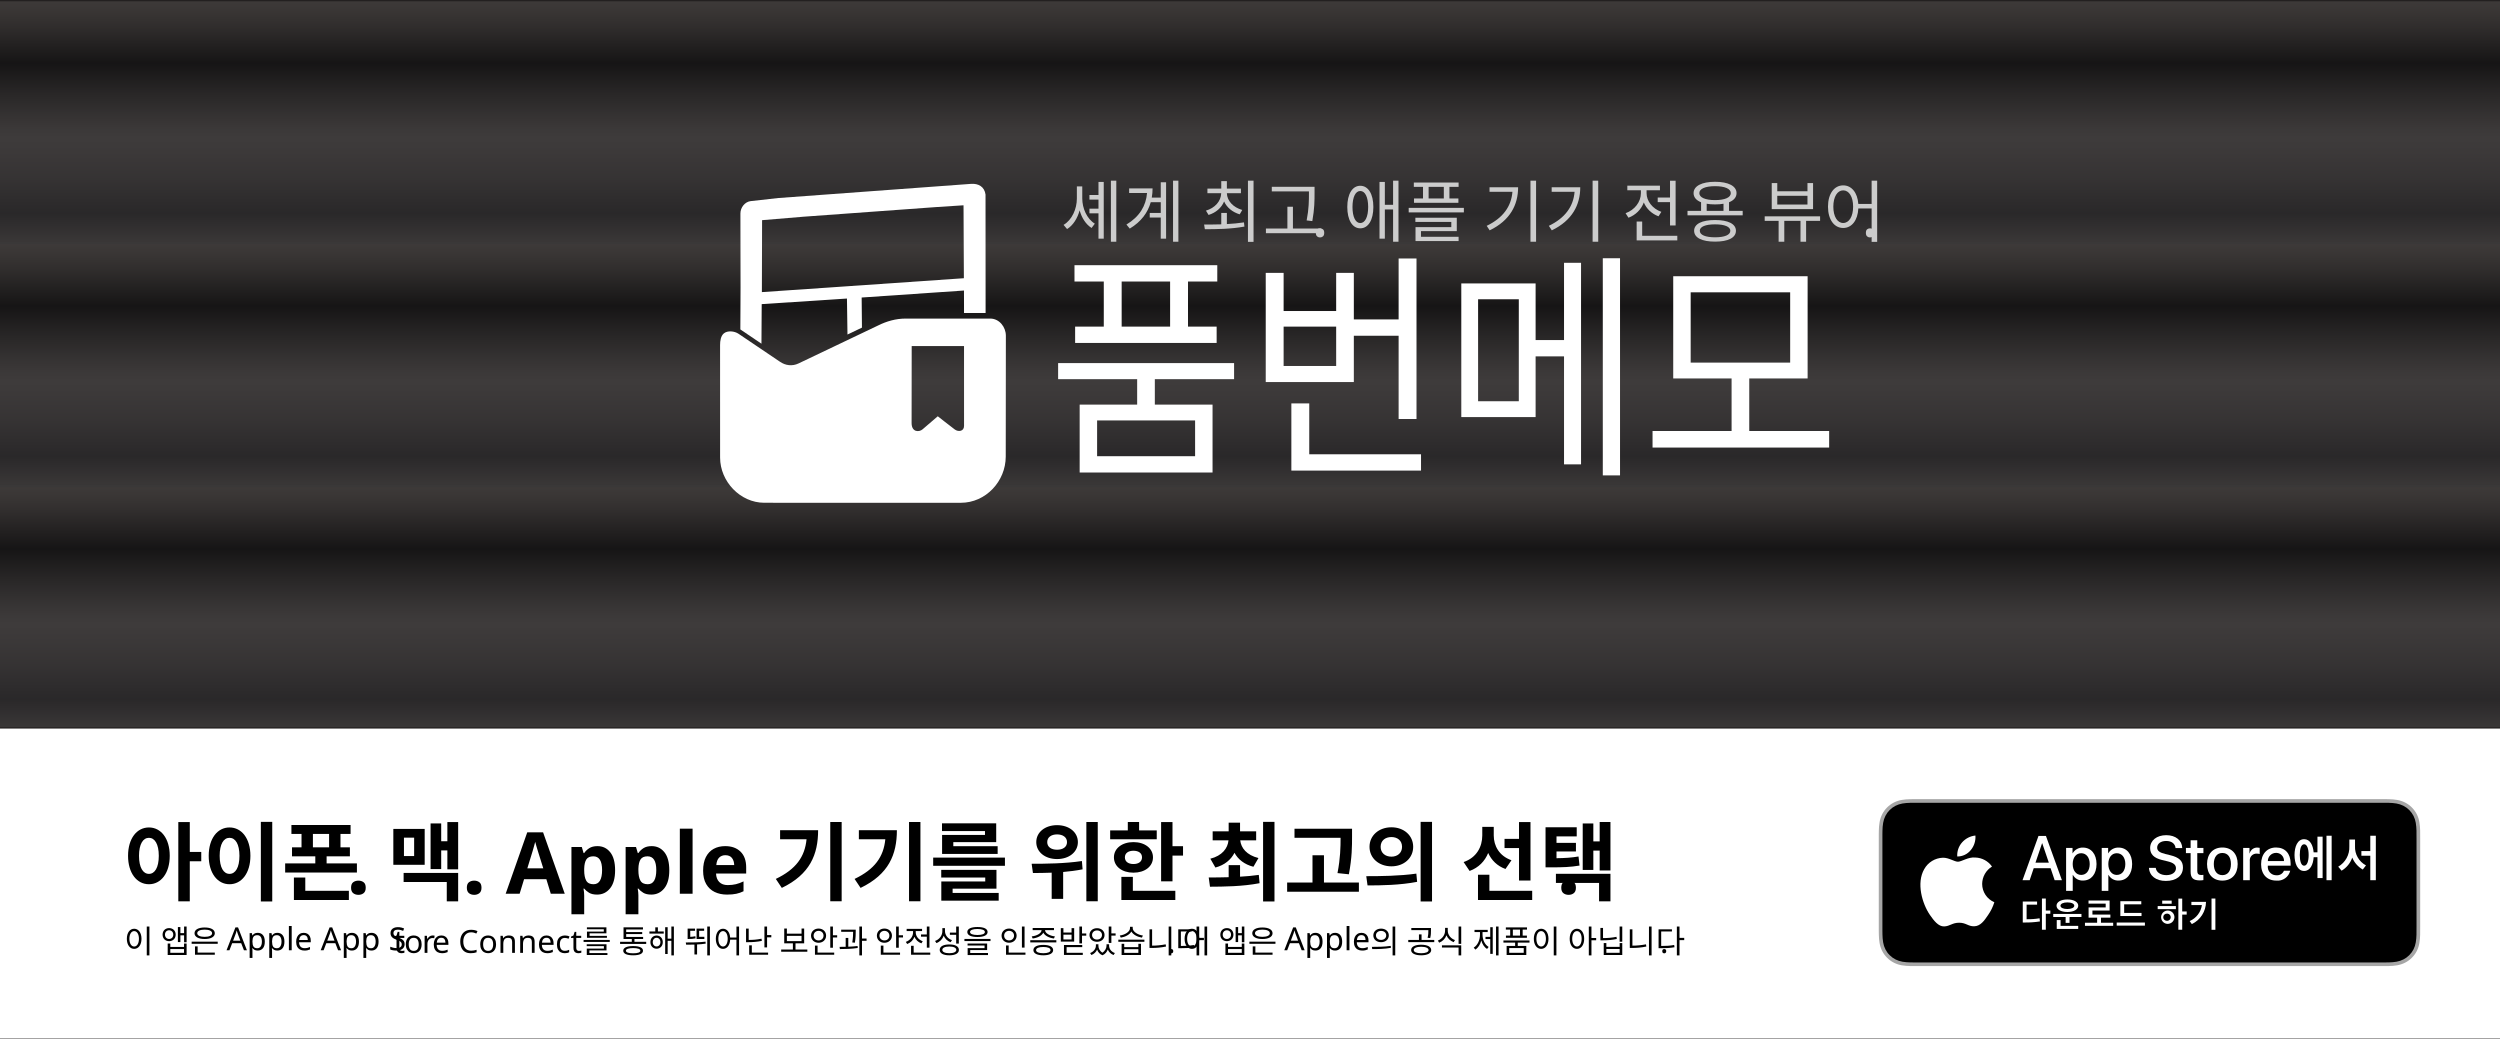
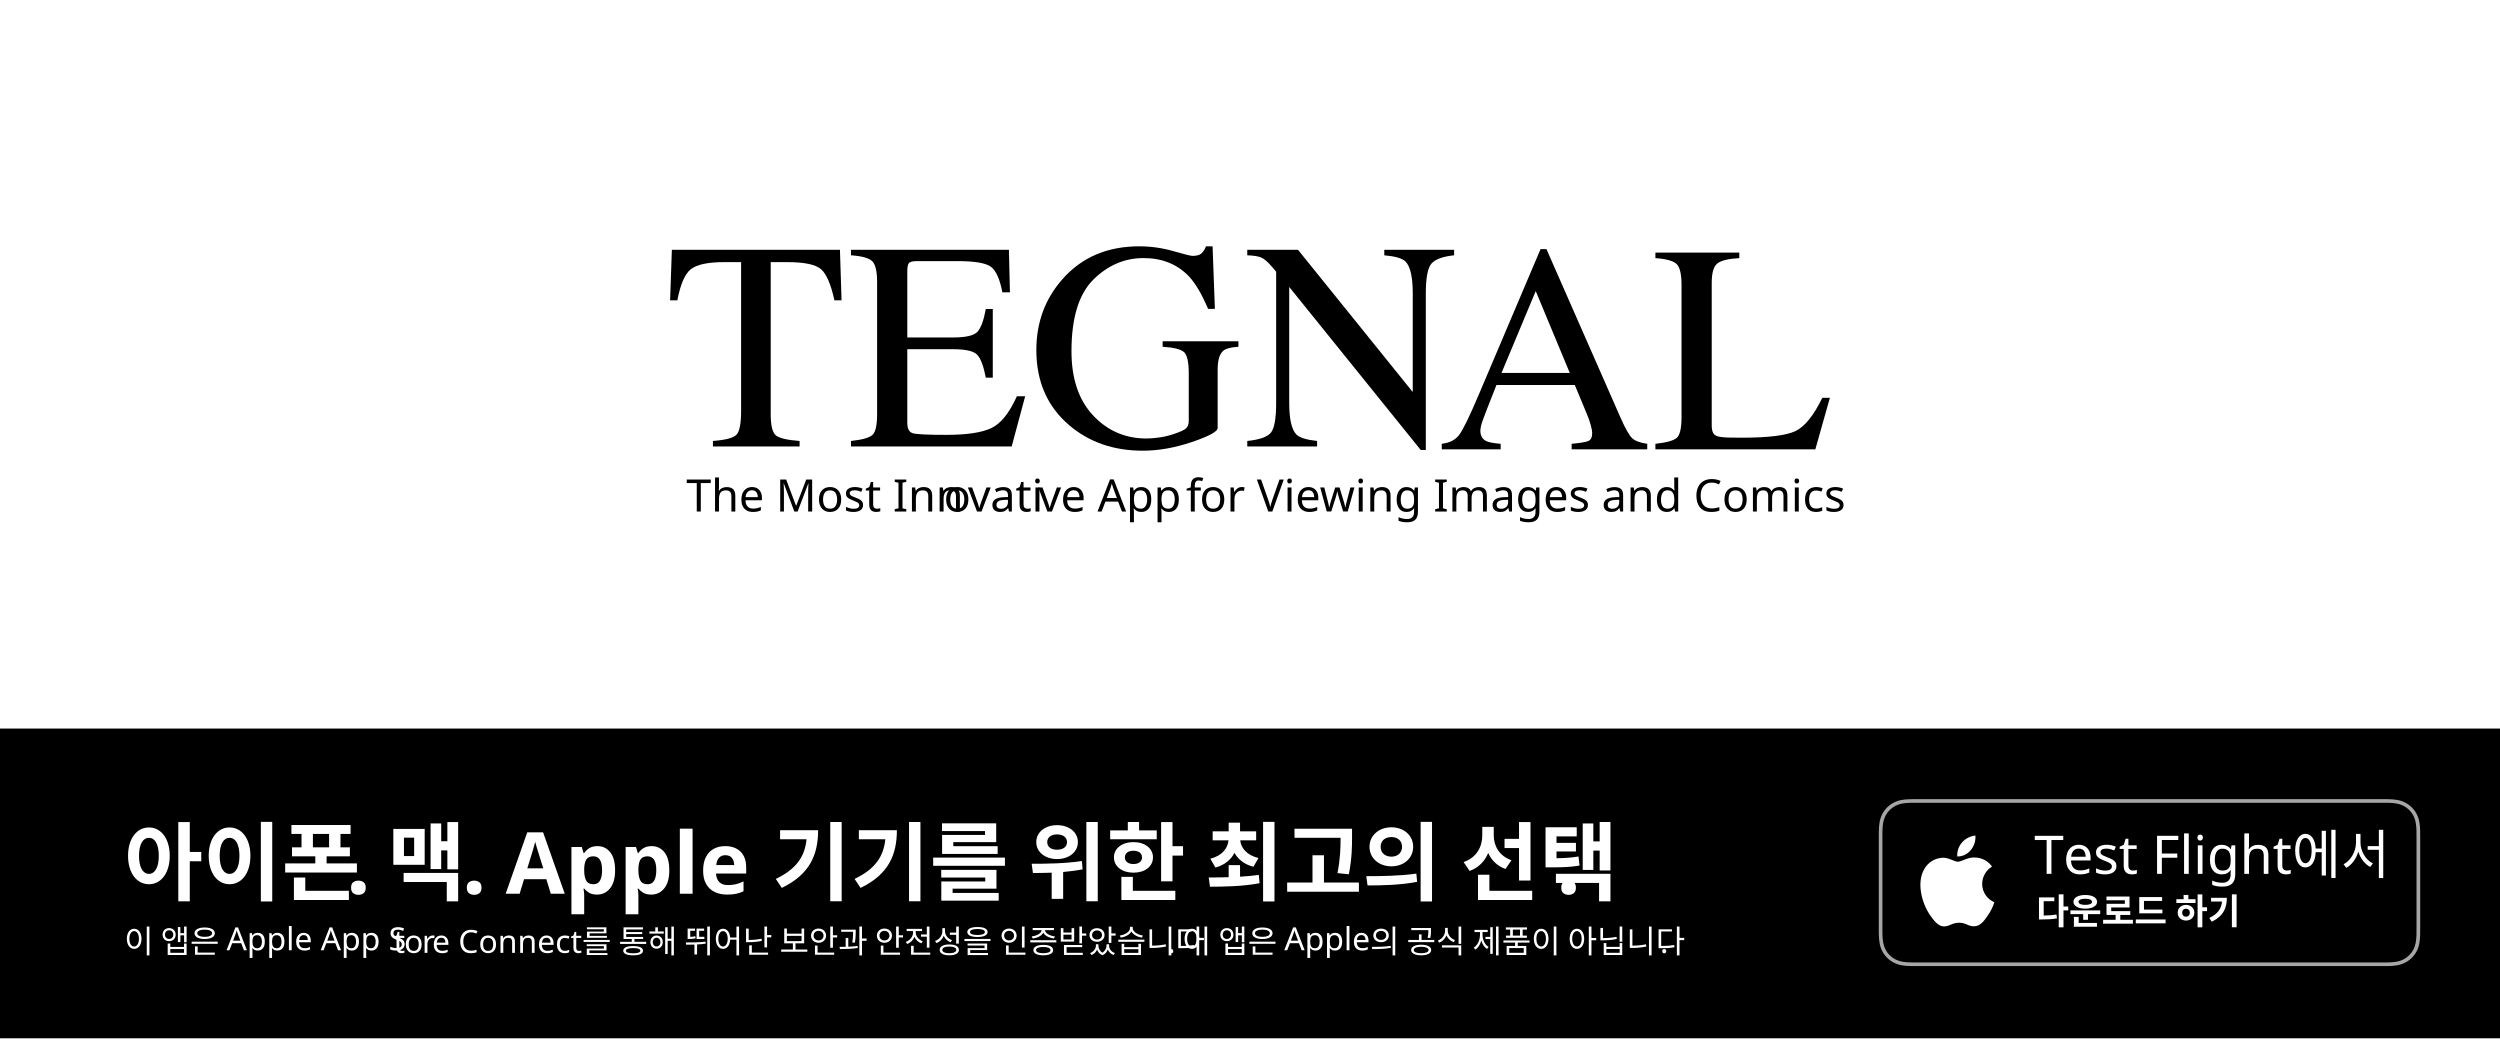
- <svg xmlns="http://www.w3.org/2000/svg" xmlns:xlink="http://www.w3.org/1999/xlink" viewBox="0 0 3050.63 1266.94">
+ <svg xmlns="http://www.w3.org/2000/svg" id="_레이어_1" data-name="레이어 1" viewBox="0 0 3050.63 1266.94">
  <defs>
    <style>
      .cls-1 {
+         font-size: 43.35px;
+       }
+ 
+       .cls-1, .cls-2 {
        font-family: Pretendard-SemiBold-KSCpc-EUC-H, Pretendard;
-         font-size: 104.48px;
        font-weight: 600;
      }

+       .cls-1, .cls-2, .cls-3, .cls-4, .cls-5 {
+         fill: #fff;
+       }
+ 
      .cls-2 {
+         font-size: 104.48px;
+       }
+ 
+       .cls-6 {
+         fill: #a6a6a6;
+       }
+ 
+       .cls-3 {
+         font-family: Pretendard-Medium-KSCpc-EUC-H, Pretendard;
+         font-size: 65px;
+         font-weight: 500;
+       }
+ 
+       .cls-7 {
        letter-spacing: 0em;
      }

-       .cls-3 {
-         fill: url(#_무제_그라디언트_15);
+       .cls-5 {
+         font-family: Pretendard-Light-KSCpc-EUC-H, Pretendard;
+         font-size: 38.93px;
      }

-       .cls-3, .cls-4, .cls-5 {
-         opacity: .25;
-         stroke: gray;
-         stroke-miterlimit: 10;
-         stroke-width: 3.18px;
-       }
- 
-       .cls-6 {
-         font-family: RixCrossRoadR, RixCrossRoad;
-         font-size: 292.79px;
-       }
- 
-       .cls-6, .cls-7 {
-         fill: #fff;
-       }
- 
-       .cls-8 {
-         fill: #040000;
+       .cls-5, .cls-8 {
+         font-weight: 300;
      }

      .cls-9 {
-         font-family: Pretendard-Light-KSCpc-EUC-H, Pretendard;
-         font-size: 38.93px;
-         font-weight: 300;
+         letter-spacing: 0em;
      }

      .cls-10 {
-         fill: #a6a6a6;
+         letter-spacing: -.08em;
      }

      .cls-11 {
-         fill: #ccc;
-         font-family: Pretendard-Medium-KSCpc-EUC-H, Pretendard;
-         font-size: 82.42px;
-         font-weight: 500;
-       }
- 
-       .cls-4 {
-         fill: url(#_무제_그라디언트_15-3);
-       }
- 
-       .cls-5 {
-         fill: url(#_무제_그라디언트_15-2);
+         letter-spacing: -.02em;
      }

      .cls-12 {
-         letter-spacing: 0em;
+         letter-spacing: -.02em;
      }

      .cls-13 {
        letter-spacing: -.02em;
      }

      .cls-14 {
        letter-spacing: -.02em;
      }

      .cls-15 {
        letter-spacing: -.02em;
      }

      .cls-16 {
        letter-spacing: -.02em;
      }

      .cls-17 {
+         letter-spacing: -.02em;
+       }
+ 
+       .cls-18 {
        letter-spacing: 0em;
      }

-       .cls-18 {
-         letter-spacing: -.01em;
+       .cls-19 {
+         letter-spacing: 0em;
      }

-       .cls-19 {
-         letter-spacing: -.01em;
-       }
- 
-       .cls-20 {
-         letter-spacing: 0em;
+       .cls-8 {
+         font-family: PretendardVariable-Light, 'Pretendard Variable';
+         font-size: 54.69px;
+         font-variation-settings: 'wght' 300;
      }
    </style>
-     <linearGradient id="_무제_그라디언트_15" data-name="무제 그라디언트 15" x1="1526.84" y1="0" x2="1526.84" y2="296.34" gradientUnits="userSpaceOnUse">
-       <stop offset="0" stop-color="#f0eeeb" />
-       <stop offset="0" stop-color="#eae7e3" />
-       <stop offset=".04" stop-color="#dbd9d5" />
-       <stop offset=".11" stop-color="#b4b4b2" />
-       <stop offset=".2" stop-color="#757a7a" />
-       <stop offset=".26" stop-color="#4c5355" />
-       <stop offset=".27" stop-color="#51585a" />
-       <stop offset=".38" stop-color="#939798" />
-       <stop offset=".47" stop-color="#c3c5c5" />
-       <stop offset=".53" stop-color="#e0e1e1" />
-       <stop offset=".57" stop-color="#ececec" />
-       <stop offset=".63" stop-color="#e2e2e3" />
-       <stop offset=".74" stop-color="#c8cacc" />
-       <stop offset=".87" stop-color="#9da2a7" />
-       <stop offset=".88" stop-color="#9ba0a5" />
-       <stop offset="1" stop-color="#dcdddd" />
-       <stop offset="1" stop-color="#b5b5b6" />
-     </linearGradient>
-     <linearGradient id="_무제_그라디언트_15-2" data-name="무제 그라디언트 15" y1="296.34" y2="592.69" xlink:href="#_무제_그라디언트_15" />
-     <linearGradient id="_무제_그라디언트_15-3" data-name="무제 그라디언트 15" y1="592.69" y2="889.03" xlink:href="#_무제_그라디언트_15" />
  </defs>
-   <rect width="3050.63" height="1266.94" />
-   <g id="_레이어_1" data-name="레이어 1">
-     <rect class="cls-8" x="-5.32" width="3055.95" height="1266.94" />
-     <rect class="cls-3" x="-5.32" width="3064.31" height="296.34" />
-     <rect class="cls-5" x="-5.32" y="296.34" width="3064.31" height="296.34" />
-     <rect class="cls-4" x="-5.32" y="592.69" width="3064.31" height="296.34" />
+   <rect class="cls-4" width="3050.63" height="1266.94" />
+   <rect y="889.03" width="3050.63" height="377.91" />
+   <text class="cls-2" transform="translate(151.5535 1090.581)">
+     <tspan x="0" y="0">아이폰</tspan>
+     <tspan class="cls-11" x="270.9" y="0">.</tspan>
+     <tspan x="297.07" y="0" xml:space="preserve"> 맥</tspan>
+     <tspan class="cls-14" x="412.16" y="0">.</tspan>
+     <tspan x="438.33" y="0" xml:space="preserve"> Apple 기기를 위한 최고의 선택</tspan>
+     <tspan class="cls-13" x="1747.63" y="0">.</tspan>
+   </text>
+   <text class="cls-5" transform="translate(151.5532 1162.768)">
+     <tspan x="0" y="0">이 앱은 Apple App S</tspan>
+     <tspan class="cls-18" x="328.74" y="0">t</tspan>
+     <tspan class="cls-9" x="341.49" y="0">o</tspan>
+     <tspan class="cls-15" x="363.28" y="0">r</tspan>
+     <tspan x="375.62" y="0">e Connect를 통해 뛰어난 보안과 안전성을 인증받았습니다</tspan>
+     <tspan class="cls-19" x="1272.48" y="0">.</tspan>
+     <tspan x="1281.99" y="0" xml:space="preserve"> 이 앱은 Apple의 공식 제품이 아닙니다</tspan>
+     <tspan class="cls-19" x="1874.03" y="0">.</tspan>
+   </text>
+   <g>
    <g>
-       <path class="cls-7" d="M1202.6,237.45c-1.3-9.67-8.66-13.74-17.71-13.08l-235.18,17.28-33.58,3.74c-7.13.79-12.65,7.77-12.64,15.09l.17,89.65-.25,51.87,25.76,17.4.3-48.3,104.03-6.8.63,43.91,17.67-8.43-.36-36.73,124.86-8.54.05,27.44h26.33s-.09-144.51-.09-144.51ZM1006.21,351.21l-76.53,5.23.26-87.78,50.17-4.19,162.87-11.83,32.76-2.13.43,88.99-169.95,11.72Z" />
-       <path class="cls-7" d="M901.19,407.29c-4.99-3.37-13.44-4.18-17.9-.47-3.72,3.09-4.63,9.1-4.62,14.35l.03,137.24c0,28.94,24.37,55.09,54.03,55.09l239.7.03c30.54,0,54.79-26.29,54.83-56.35l.15-147.48c.01-10.72-8.07-20.96-19.04-20.96h-103.13c-12.1,0-23.43,3.27-33.94,8.53l-96.87,46.21c-7.69,3.68-15.93,2.64-22.88-2.19l-50.36-34ZM1112.5,422.31h63.85l.03,97.4c0,6.95-7.21,7.45-11.32,4.35-7.34-5.54-20.73-16.1-20.73-16.1,0,0-11.73,9.91-18.56,15.92-4.14,3.65-13.39,3.7-13.39-7.69l.12-93.88Z" />
+       <path class="cls-6" d="M2904.7,975.14h-563.56c-1.87,0-3.71,0-5.58.01-1.56.01-3.11.04-4.68.06-3.42.04-6.83.34-10.21.9-3.37.57-6.63,1.65-9.68,3.19-3.04,1.56-5.83,3.58-8.24,6-2.43,2.41-4.46,5.2-6,8.26-1.55,3.05-2.62,6.32-3.18,9.7-.57,3.37-.87,6.78-.91,10.2-.05,1.56-.05,3.13-.08,4.69v117.74c.02,1.58.03,3.11.08,4.7.04,3.42.35,6.83.91,10.2.56,3.38,1.63,6.65,3.18,9.7,1.54,3.05,3.57,5.82,6,8.22,2.41,2.43,5.19,4.46,8.24,6,3.05,1.55,6.31,2.63,9.68,3.21,3.38.55,6.79.86,10.21.9,1.57.03,3.12.05,4.68.05,1.86.01,3.71.01,5.58.01h563.56c1.83,0,3.69,0,5.52-.01,1.55,0,3.14-.02,4.7-.05,3.41-.04,6.82-.34,10.19-.9,3.38-.58,6.66-1.67,9.72-3.21,3.05-1.55,5.83-3.58,8.24-6,2.43-2.41,4.46-5.18,6.02-8.22,1.54-3.05,2.6-6.33,3.15-9.7.57-3.37.88-6.78.95-10.2.02-1.58.02-3.11.02-4.7.04-1.85.04-3.69.04-5.57v-106.61c0-1.87,0-3.72-.04-5.56,0-1.56,0-3.13-.02-4.69-.06-3.42-.38-6.83-.95-10.2-.55-3.37-1.62-6.64-3.15-9.7-3.14-6.13-8.13-11.12-14.26-14.26-3.06-1.54-6.34-2.62-9.72-3.19-3.37-.56-6.77-.86-10.19-.9-1.55-.02-3.14-.05-4.7-.06-1.83,0-3.69,0-5.52,0Z" />
+       <path d="M2335.59,1174.43c-1.55,0-3.07-.02-4.61-.05-3.19-.04-6.37-.32-9.52-.83-2.94-.51-5.78-1.45-8.44-2.79-2.63-1.33-5.04-3.08-7.12-5.18-2.11-2.07-3.87-4.47-5.2-7.11-1.35-2.66-2.28-5.5-2.77-8.44-.52-3.16-.81-6.35-.85-9.55-.03-1.07-.07-4.65-.07-4.65v-117.67s.05-3.52.07-4.56c.04-3.2.32-6.38.84-9.54.49-2.95,1.42-5.8,2.77-8.47,1.33-2.64,3.07-5.04,5.17-7.12,2.09-2.1,4.5-3.86,7.14-5.21,2.65-1.34,5.49-2.27,8.42-2.77,3.16-.52,6.35-.8,9.55-.84l4.6-.06h574.6l4.65.06c3.17.04,6.34.31,9.47.83,2.96.5,5.83,1.44,8.51,2.79,5.29,2.72,9.59,7.03,12.3,12.33,1.33,2.65,2.25,5.48,2.73,8.4.53,3.18.82,6.39.89,9.61.01,1.44.01,2.99.01,4.53.04,1.91.04,3.73.04,5.56v106.61c0,1.85,0,3.66-.04,5.48,0,1.66,0,3.17-.02,4.74-.06,3.16-.35,6.32-.87,9.44-.48,2.96-1.4,5.83-2.75,8.51-1.34,2.61-3.09,4.99-5.17,7.06-2.08,2.11-4.49,3.87-7.13,5.21-2.68,1.35-5.54,2.3-8.5,2.8-3.15.51-6.33.79-9.52.83-1.49.03-3.05.05-4.57.05h-5.52s-569.11,0-569.11,0Z" />
    </g>
-     <text class="cls-6" transform="translate(1278.032 557.2589) scale(.8976 1)">
-       <tspan x="0" y="0">품번메모</tspan>
-     </text>
-     <rect class="cls-7" y="889.03" width="3050.63" height="377.91" />
-     <text class="cls-1" transform="translate(151.5535 1090.581)">
-       <tspan x="0" y="0">아이폰</tspan>
-       <tspan class="cls-13" x="270.9" y="0">.</tspan>
-       <tspan x="297.07" y="0" xml:space="preserve"> 맥</tspan>
-       <tspan class="cls-15" x="412.16" y="0">.</tspan>
-       <tspan x="438.33" y="0" xml:space="preserve"> Apple 기기를 위한 최고의 선택</tspan>
-       <tspan class="cls-14" x="1747.63" y="0">.</tspan>
-     </text>
-     <text class="cls-9" transform="translate(151.5532 1162.768)">
-       <tspan x="0" y="0">이 앱은 Apple App S</tspan>
-       <tspan class="cls-17" x="328.74" y="0">t</tspan>
-       <tspan class="cls-12" x="341.49" y="0">o</tspan>
-       <tspan class="cls-16" x="363.28" y="0">r</tspan>
-       <tspan x="375.62" y="0">e Connect를 통해 뛰어난 보안과 안전성을 인증받았습니다</tspan>
-       <tspan class="cls-20" x="1272.48" y="0">.</tspan>
-       <tspan x="1281.99" y="0" xml:space="preserve"> 이 앱은 Apple의 공식 제품이 아닙니다</tspan>
-       <tspan class="cls-20" x="1874.03" y="0">.</tspan>
-     </text>
    <g>
-       <g>
-         <path class="cls-10" d="M2904.7,975.14h-563.56c-1.87,0-3.71,0-5.58.01-1.56.01-3.11.04-4.68.06-3.42.04-6.83.34-10.21.9-3.37.57-6.63,1.65-9.68,3.19-3.04,1.56-5.83,3.58-8.24,6-2.43,2.41-4.46,5.2-6,8.26-1.55,3.05-2.62,6.32-3.18,9.7-.57,3.37-.87,6.78-.91,10.2-.05,1.56-.05,3.13-.08,4.69v117.74c.02,1.58.03,3.11.08,4.7.04,3.42.35,6.83.91,10.2.56,3.38,1.63,6.65,3.18,9.7,1.54,3.05,3.57,5.82,6,8.22,2.41,2.43,5.19,4.46,8.24,6,3.05,1.55,6.31,2.63,9.68,3.21,3.38.55,6.79.86,10.21.9,1.57.03,3.12.05,4.68.05,1.86.01,3.71.01,5.58.01h563.56c1.83,0,3.69,0,5.52-.01,1.55,0,3.14-.02,4.7-.05,3.41-.04,6.82-.34,10.19-.9,3.38-.58,6.66-1.67,9.72-3.21,3.05-1.55,5.83-3.58,8.24-6,2.43-2.41,4.46-5.18,6.02-8.22,1.54-3.05,2.6-6.33,3.15-9.7.57-3.37.88-6.78.95-10.2.02-1.58.02-3.11.02-4.7.04-1.85.04-3.69.04-5.57v-106.61c0-1.87,0-3.72-.04-5.56,0-1.56,0-3.13-.02-4.69-.06-3.42-.38-6.83-.95-10.2-.55-3.37-1.62-6.64-3.15-9.7-3.14-6.13-8.13-11.12-14.26-14.26-3.06-1.54-6.34-2.62-9.72-3.19-3.37-.56-6.77-.86-10.19-.9-1.55-.02-3.14-.05-4.7-.06-1.83,0-3.69,0-5.52,0Z" />
-         <path d="M2335.59,1174.43c-1.55,0-3.07-.02-4.61-.05-3.19-.04-6.37-.32-9.52-.83-2.94-.51-5.78-1.45-8.44-2.79-2.63-1.33-5.04-3.08-7.12-5.18-2.11-2.07-3.87-4.47-5.2-7.11-1.35-2.66-2.28-5.5-2.77-8.44-.52-3.16-.81-6.35-.85-9.55-.03-1.07-.07-4.65-.07-4.65v-117.67s.05-3.52.07-4.56c.04-3.2.32-6.38.84-9.54.49-2.95,1.42-5.8,2.77-8.47,1.33-2.64,3.07-5.04,5.17-7.12,2.09-2.1,4.5-3.86,7.14-5.21,2.65-1.34,5.49-2.27,8.42-2.77,3.16-.52,6.35-.8,9.55-.84l4.6-.06h574.6l4.65.06c3.17.04,6.34.31,9.47.83,2.96.5,5.83,1.44,8.51,2.79,5.29,2.72,9.59,7.03,12.3,12.33,1.33,2.65,2.25,5.48,2.73,8.4.53,3.18.82,6.39.89,9.61.01,1.44.01,2.99.01,4.53.04,1.91.04,3.73.04,5.56v106.61c0,1.85,0,3.66-.04,5.48,0,1.66,0,3.17-.02,4.74-.06,3.16-.35,6.32-.87,9.44-.48,2.96-1.4,5.83-2.75,8.51-1.34,2.61-3.09,4.99-5.17,7.06-2.08,2.11-4.49,3.87-7.13,5.21-2.68,1.35-5.54,2.3-8.5,2.8-3.15.51-6.33.79-9.52.83-1.49.03-3.05.05-4.57.05h-5.52s-569.11,0-569.11,0Z" />
-       </g>
-       <g>
-         <path class="cls-7" d="M2485.77,1103.93h-12.8v17.77c5.29.1,10.58-.29,15.8-1.16l.47,3.83c-6.01.94-12.09,1.38-18.18,1.32h-2.78v-25.63h17.48v3.88ZM2496.4,1111.07h5.53v3.9h-5.53v19.58h-4.72v-38.08h4.72v14.59Z" />
-         <path class="cls-7" d="M2539.9,1115.23v3.76h-14.55v7.18h-4.77v-7.18h-15.11v-3.76h34.43ZM2509.48,1105.18c0-4.41,5.13-7.61,13.23-7.61s13.27,3.2,13.27,7.61-5.17,7.68-13.23,7.68c-8.15,0-13.27-3.2-13.27-7.68h0ZM2514.43,1129.78h21.51v3.74h-26.19v-10.83h4.68v7.09ZM2514.3,1105.23c0,2.44,3.56,4.01,8.39,4.01s8.44-1.57,8.44-4.01-3.42-4.07-8.42-4.07c-4.86,0-8.42,1.59-8.42,4.07Z" />
-         <path class="cls-7" d="M2578.61,1125.98v3.76h-34.43v-3.76h14.84v-6.2h-10.43v-12.49h20.88v-4.64h-20.95v-3.78h25.72v12.22h-20.95v4.92h21.91v3.76h-11.48v6.2h14.89Z" />
-         <path class="cls-7" d="M2617.33,1129.49h-34.43v-3.76h34.43v3.76ZM2612.9,1103.51h-20.88v10.48h21.18v3.8h-25.83v-18.09h25.54v3.81Z" />
-         <path class="cls-7" d="M2655.13,1109.39h-22.21v-3.74h22.21v3.74ZM2644.22,1127.32c-4.46-.56-7.63-4.63-7.07-9.09.56-4.46,4.63-7.63,9.09-7.07,4.08.51,7.13,3.98,7.13,8.08-.11,4.6-3.92,8.23-8.52,8.12-.21,0-.43-.02-.64-.04ZM2649.98,1102.76h-11.55v-3.83h11.55v3.83ZM2644.22,1123.6c2.42.15,4.5-1.69,4.65-4.1.15-2.42-1.69-4.5-4.1-4.65-.18-.01-.36-.01-.55,0-2.42-.09-4.45,1.79-4.54,4.21-.09,2.42,1.79,4.45,4.21,4.54.11,0,.22,0,.33,0ZM2662.85,1112.21h5.46v3.87h-5.46v18.47h-4.7v-38.05h4.7v15.71Z" />
-         <path class="cls-7" d="M2674.59,1127.63l-2.66-3.69c8.06-3.46,13.73-10.88,14.95-19.56h-12.83v-3.89h17.84c-.11,11.61-6.82,22.15-17.31,27.15ZM2703.33,1134.57h-4.72v-38.1h4.72v38.1Z" />
-       </g>
-       <g>
-         <path class="cls-7" d="M2502.24,1059.46h-20.6l-4.94,14.61h-8.73l19.52-54.06h9.06l19.52,54.06h-8.88l-4.94-14.61ZM2483.77,1052.71h16.34l-8.06-23.71h-.22l-8.05,23.71Z" />
-         <path class="cls-7" d="M2558.29,1054.37c0,12.25-6.56,20.12-16.45,20.12-5.11.27-9.93-2.41-12.4-6.89h-.18v19.52h-8.09v-52.45h7.83v6.56h.15c2.58-4.46,7.4-7.14,12.55-6.97,10,0,16.59,7.9,16.59,20.12ZM2549.97,1054.37c0-7.98-4.12-13.23-10.41-13.23s-10.34,5.36-10.34,13.23,4.16,13.26,10.34,13.26c6.29,0,10.41-5.21,10.41-13.26Z" />
-         <path class="cls-7" d="M2601.75,1054.37c0,12.25-6.56,20.12-16.45,20.12-5.11.27-9.93-2.41-12.4-6.89h-.18v19.52h-8.09v-52.45h7.83v6.56h.15c2.58-4.46,7.4-7.14,12.55-6.97,10,0,16.59,7.9,16.59,20.12ZM2593.43,1054.37c0-7.98-4.12-13.23-10.41-13.23s-10.34,5.36-10.34,13.23,4.16,13.26,10.34,13.26c6.29,0,10.41-5.21,10.41-13.26Z" />
-         <path class="cls-7" d="M2630.57,1059.01c.6,5.36,5.81,8.88,12.92,8.88s11.73-3.52,11.73-8.35c0-4.2-2.96-6.71-9.97-8.43l-7-1.69c-9.93-2.4-14.54-7.04-14.54-14.57,0-9.33,8.13-15.73,19.67-15.73s19.26,6.41,19.52,15.73h-8.17c-.49-5.4-4.94-8.66-11.47-8.66s-10.97,3.3-10.97,8.09c0,3.82,2.85,6.07,9.81,7.79l5.95,1.46c11.09,2.62,15.7,7.08,15.7,14.99,0,10.11-8.05,16.45-20.87,16.45-11.99,0-20.08-6.18-20.6-15.96h8.27Z" />
-         <path class="cls-7" d="M2681.23,1025.33v9.33h7.49v6.41h-7.49v21.73c0,3.37,1.5,4.94,4.8,4.94.89-.01,1.77-.07,2.66-.18v6.37c-1.48.28-2.99.4-4.49.37-7.98,0-11.09-2.99-11.09-10.64v-22.59h-5.73v-6.41h5.73v-9.33h8.13Z" />
-         <path class="cls-7" d="M2693.15,1054.37c0-12.4,7.3-20.2,18.69-20.2s18.69,7.79,18.69,20.2-7.23,20.19-18.69,20.19-18.69-7.76-18.69-20.19ZM2722.3,1054.37c0-8.51-3.89-13.53-10.45-13.53s-10.45,5.05-10.45,13.53,3.89,13.52,10.45,13.52,10.45-4.98,10.45-13.52Z" />
-         <path class="cls-7" d="M2737.21,1034.66h7.72v6.71h.19c1.07-4.32,5.03-7.29,9.48-7.12.93,0,1.87.1,2.78.3v7.57c-1.18-.36-2.41-.52-3.64-.49-4.5-.18-8.29,3.31-8.47,7.81-.02.42,0,.84.05,1.26v23.38h-8.09v-39.41Z" />
-         <path class="cls-7" d="M2794.67,1062.49c-1.84,7.7-9.09,12.86-16.97,12.06-11.46,0-18.58-7.68-18.58-20.01s7.15-20.38,18.25-20.38,17.75,7.49,17.75,19.44v2.77h-27.83v.49c-.5,5.65,3.67,10.63,9.31,11.13.43.04.86.05,1.29.03,3.93.37,7.63-1.88,9.1-5.54h7.68ZM2767.32,1050.73h19.71c.29-5.23-3.72-9.7-8.94-9.99-.24-.01-.48-.02-.72-.01-5.51-.03-10.01,4.41-10.04,9.92,0,.03,0,.06,0,.08Z" />
-         <path class="cls-7" d="M2827.87,1020.92h6.31v50.57h-6.31v-25.53h-4.62c-.58,9.02-4.24,16.86-11.64,16.86-8.12,0-11.72-9.43-11.72-19.5s3.6-19.31,11.72-19.31c7.24,0,10.9,7.33,11.6,16.06h4.66v-19.15ZM2817.13,1043.32c0-7.43-1.79-13.1-5.52-13.1s-5.29,5.67-5.29,13.1,1.66,13.06,5.29,13.06c3.73,0,5.52-5.61,5.52-13.06h0ZM2845.2,1019.83v54.21h-6.31v-54.21h6.31Z" />
-         <path class="cls-7" d="M2873.71,1032.55c-.45,9.75,4.76,18.89,13.39,23.45l-3.92,5.07c-5.79-3.29-10.31-8.43-12.84-14.59-2.3,6.71-6.91,12.38-13,16l-4.14-4.91c8.8-5.08,14.04-14.64,13.58-24.79v-8.38h6.94v8.16ZM2899.11,1074.04h-6.76v-29.8h-10.87v-5.7h10.87v-18.71h6.76v54.21Z" />
-       </g>
-       <g id="_Group_" data-name=" Group ">
-         <g id="_Group_2" data-name=" Group 2">
-           <path id="_Path_" data-name=" Path " class="cls-7" d="M2418.74,1078.54c.11-8.64,4.64-16.62,12-21.15-4.67-6.66-12.2-10.74-20.33-10.99-8.55-.9-16.85,5.12-21.2,5.12s-11.15-5.03-18.38-4.88c-9.51.31-18.16,5.58-22.78,13.9-9.85,17.06-2.5,42.12,6.93,55.91,4.72,6.75,10.24,14.29,17.46,14.02,7.07-.29,9.7-4.51,18.23-4.51s10.93,4.51,18.29,4.34c7.58-.12,12.36-6.78,16.91-13.6,3.39-4.81,6-10.13,7.73-15.75-9-3.81-14.86-12.63-14.87-22.41Z" />
-           <path id="_Path_2" data-name=" Path 2" class="cls-7" d="M2404.83,1037.34c4.13-4.96,6.17-11.34,5.68-17.78-6.32.66-12.15,3.68-16.34,8.45-4.14,4.71-6.23,10.87-5.83,17.12,6.4.07,12.48-2.81,16.49-7.8Z" />
-         </g>
+       <path class="cls-4" d="M2485.77,1103.93h-12.8v17.77c5.29.1,10.58-.29,15.8-1.16l.47,3.83c-6.01.94-12.09,1.38-18.18,1.32h-2.78v-25.63h17.48v3.88ZM2496.4,1111.07h5.53v3.9h-5.53v19.58h-4.72v-38.08h4.72v14.59Z" />
+       <path class="cls-4" d="M2539.9,1115.23v3.76h-14.55v7.18h-4.77v-7.18h-15.11v-3.76h34.43ZM2509.48,1105.18c0-4.41,5.13-7.61,13.23-7.61s13.27,3.2,13.27,7.61-5.17,7.68-13.23,7.68c-8.15,0-13.27-3.2-13.27-7.68h0ZM2514.43,1129.78h21.51v3.74h-26.19v-10.83h4.68v7.09ZM2514.3,1105.23c0,2.44,3.56,4.01,8.39,4.01s8.44-1.57,8.44-4.01-3.42-4.07-8.42-4.07c-4.86,0-8.42,1.59-8.42,4.07Z" />
+       <path class="cls-4" d="M2578.61,1125.98v3.76h-34.43v-3.76h14.84v-6.2h-10.43v-12.49h20.88v-4.64h-20.95v-3.78h25.72v12.22h-20.95v4.92h21.91v3.76h-11.48v6.2h14.89Z" />
+       <path class="cls-4" d="M2617.33,1129.49h-34.43v-3.76h34.43v3.76ZM2612.9,1103.51h-20.88v10.48h21.18v3.8h-25.83v-18.09h25.54v3.81Z" />
+       <path class="cls-4" d="M2655.13,1109.39h-22.21v-3.74h22.21v3.74ZM2644.22,1127.32c-4.46-.56-7.63-4.63-7.07-9.09.56-4.46,4.63-7.63,9.09-7.07,4.08.51,7.13,3.98,7.13,8.08-.11,4.6-3.92,8.23-8.52,8.12-.21,0-.43-.02-.64-.04ZM2649.98,1102.76h-11.55v-3.83h11.55v3.83ZM2644.22,1123.6c2.42.15,4.5-1.69,4.65-4.1.15-2.42-1.69-4.5-4.1-4.65-.18-.01-.36-.01-.55,0-2.42-.09-4.45,1.79-4.54,4.21-.09,2.42,1.79,4.45,4.21,4.54.11,0,.22,0,.33,0ZM2662.85,1112.21h5.46v3.87h-5.46v18.47h-4.7v-38.05h4.7v15.71Z" />
+       <path class="cls-4" d="M2674.59,1127.63l-2.66-3.69c8.06-3.46,13.73-10.88,14.95-19.56h-12.83v-3.89h17.84c-.11,11.61-6.82,22.15-17.31,27.15ZM2703.33,1134.57h-4.72v-38.1h4.72v38.1Z" />
+     </g>
+     <g>
+       <path class="cls-4" d="M2502.24,1059.46h-20.6l-4.94,14.61h-8.73l19.52-54.06h9.06l19.52,54.06h-8.88l-4.94-14.61ZM2483.77,1052.71h16.34l-8.06-23.71h-.22l-8.05,23.71Z" />
+       <path class="cls-4" d="M2558.29,1054.37c0,12.25-6.56,20.12-16.45,20.12-5.11.27-9.93-2.41-12.4-6.89h-.18v19.52h-8.09v-52.45h7.83v6.56h.15c2.58-4.46,7.4-7.14,12.55-6.97,10,0,16.59,7.9,16.59,20.12ZM2549.97,1054.37c0-7.98-4.12-13.23-10.41-13.23s-10.34,5.36-10.34,13.23,4.16,13.26,10.34,13.26c6.29,0,10.41-5.21,10.41-13.26Z" />
+       <path class="cls-4" d="M2601.75,1054.37c0,12.25-6.56,20.12-16.45,20.12-5.11.27-9.93-2.41-12.4-6.89h-.18v19.52h-8.09v-52.45h7.83v6.56h.15c2.58-4.46,7.4-7.14,12.55-6.97,10,0,16.59,7.9,16.59,20.12ZM2593.43,1054.37c0-7.98-4.12-13.23-10.41-13.23s-10.34,5.36-10.34,13.23,4.16,13.26,10.34,13.26c6.29,0,10.41-5.21,10.41-13.26Z" />
+       <path class="cls-4" d="M2630.57,1059.01c.6,5.36,5.81,8.88,12.92,8.88s11.73-3.52,11.73-8.35c0-4.2-2.96-6.71-9.97-8.43l-7-1.69c-9.93-2.4-14.54-7.04-14.54-14.57,0-9.33,8.13-15.73,19.67-15.73s19.26,6.41,19.52,15.73h-8.17c-.49-5.4-4.94-8.66-11.47-8.66s-10.97,3.3-10.97,8.09c0,3.82,2.85,6.07,9.81,7.79l5.95,1.46c11.09,2.62,15.7,7.08,15.7,14.99,0,10.11-8.05,16.45-20.87,16.45-11.99,0-20.08-6.18-20.6-15.96h8.27Z" />
+       <path class="cls-4" d="M2681.23,1025.33v9.33h7.49v6.41h-7.49v21.73c0,3.37,1.5,4.94,4.8,4.94.89-.01,1.77-.07,2.66-.18v6.37c-1.48.28-2.99.4-4.49.37-7.98,0-11.09-2.99-11.09-10.64v-22.59h-5.73v-6.41h5.73v-9.33h8.13Z" />
+       <path class="cls-4" d="M2693.15,1054.37c0-12.4,7.3-20.2,18.69-20.2s18.69,7.79,18.69,20.2-7.23,20.19-18.69,20.19-18.69-7.76-18.69-20.19ZM2722.3,1054.37c0-8.51-3.89-13.53-10.45-13.53s-10.45,5.05-10.45,13.53,3.89,13.52,10.45,13.52,10.45-4.98,10.45-13.52Z" />
+       <path class="cls-4" d="M2737.21,1034.66h7.72v6.71h.19c1.07-4.32,5.03-7.29,9.48-7.12.93,0,1.87.1,2.78.3v7.57c-1.18-.36-2.41-.52-3.64-.49-4.5-.18-8.29,3.31-8.47,7.81-.02.42,0,.84.05,1.26v23.38h-8.09v-39.41Z" />
+       <path class="cls-4" d="M2794.67,1062.49c-1.84,7.7-9.09,12.86-16.97,12.06-11.46,0-18.58-7.68-18.58-20.01s7.15-20.38,18.25-20.38,17.75,7.49,17.75,19.44v2.77h-27.83v.49c-.5,5.65,3.67,10.63,9.31,11.13.43.04.86.05,1.29.03,3.93.37,7.63-1.88,9.1-5.54h7.68ZM2767.32,1050.73h19.71c.29-5.23-3.72-9.7-8.94-9.99-.24-.01-.48-.02-.72-.01-5.51-.03-10.01,4.41-10.04,9.92,0,.03,0,.06,0,.08Z" />
+       <path class="cls-4" d="M2827.87,1020.92h6.31v50.57h-6.31v-25.53h-4.62c-.58,9.02-4.24,16.86-11.64,16.86-8.12,0-11.72-9.43-11.72-19.5s3.6-19.31,11.72-19.31c7.24,0,10.9,7.33,11.6,16.06h4.66v-19.15ZM2817.13,1043.32c0-7.43-1.79-13.1-5.52-13.1s-5.29,5.67-5.29,13.1,1.66,13.06,5.29,13.06c3.73,0,5.52-5.61,5.52-13.06h0ZM2845.2,1019.83v54.21h-6.31v-54.21h6.31Z" />
+       <path class="cls-4" d="M2873.71,1032.55c-.45,9.75,4.76,18.89,13.39,23.45l-3.92,5.07c-5.79-3.29-10.31-8.43-12.84-14.59-2.3,6.71-6.91,12.38-13,16l-4.14-4.91c8.8-5.08,14.04-14.64,13.58-24.79v-8.38h6.94v8.16ZM2899.11,1074.04h-6.76v-29.8h-10.87v-5.7h10.87v-18.71h6.76v54.21Z" />
+     </g>
+     <g id="_Group_" data-name=" Group ">
+       <g id="_Group_2" data-name=" Group 2">
+         <path id="_Path_" data-name=" Path " class="cls-4" d="M2418.74,1078.54c.11-8.64,4.64-16.62,12-21.15-4.67-6.66-12.2-10.74-20.33-10.99-8.55-.9-16.85,5.12-21.2,5.12s-11.15-5.03-18.38-4.88c-9.51.31-18.16,5.58-22.78,13.9-9.85,17.06-2.5,42.12,6.93,55.91,4.72,6.75,10.24,14.29,17.46,14.02,7.07-.29,9.7-4.51,18.23-4.51s10.93,4.51,18.29,4.34c7.58-.12,12.36-6.78,16.91-13.6,3.39-4.81,6-10.13,7.73-15.75-9-3.81-14.86-12.63-14.87-22.41Z" />
+         <path id="_Path_2" data-name=" Path 2" class="cls-4" d="M2404.83,1037.34c4.13-4.96,6.17-11.34,5.68-17.78-6.32.66-12.15,3.68-16.34,8.45-4.14,4.71-6.23,10.87-5.83,17.12,6.4.07,12.48-2.81,16.49-7.8Z" />
      </g>
    </g>
-     <text class="cls-11" transform="translate(1294.671 288.5898)">
-       <tspan x="0" y="0">셰계 최고</tspan>
-       <tspan class="cls-18" x="305.06" y="0">.</tspan>
-       <tspan class="cls-2" x="325.87" y="0" xml:space="preserve"> 애플 기기 전용 뷰어</tspan>
-       <tspan class="cls-19" x="976.24" y="0">.</tspan>
+   </g>
+   <rect x="2457.37" y="997.87" width="482.47" height="160.23" />
+   <text class="cls-3" transform="translate(2482.266 1066.322)">
+     <tspan class="cls-10" x="0" y="0">T</tspan>
+     <tspan x="35.42" y="0">est Flight에서</tspan>
+   </text>
+   <text class="cls-1" transform="translate(2484.776 1127.679)">
+     <tspan x="0" y="0">다운로드 하기</tspan>
+   </text>
+   <g>
+     <path d="M819.83,304.81h205.12l1.95,61.64h-8.68c-4.25-19.37-9.65-31.97-16.21-37.82-6.55-5.85-20.34-8.77-41.36-8.77h-20.19v185.63c0,13.98,2.18,22.64,6.55,25.98,4.37,3.35,13.93,5.55,28.7,6.61v6.73h-105.75v-6.73c15.35-1.17,24.91-3.7,28.7-7.58,3.78-3.88,5.67-13.63,5.67-29.26v-181.38h-20.37c-20.08,0-33.74,2.89-41.01,8.68-7.26,5.79-12.73,18.42-16.38,37.91h-8.86l2.13-61.64Z" />
+     <path d="M1038.41,538.09c13.34-1.41,21.99-3.79,25.95-7.14,3.96-3.35,5.93-11.83,5.93-25.46v-161.37c0-12.87-1.95-21.28-5.84-25.24-3.9-3.95-12.58-6.4-26.04-7.35v-6.73h192.72l1.24,51.9h-9.21c-3.07-15.99-7.68-26.33-13.82-31.03-6.14-4.7-19.84-7.05-41.09-7.05h-49.39c-5.33,0-8.61.86-9.86,2.57-1.24,1.71-1.87,4.93-1.87,9.65v80.95h55.97c15.47,0,25.33-2.29,29.58-6.87,4.25-4.58,7.68-13.86,10.27-27.85h8.5v83.78h-8.5c-2.72-14.05-6.2-23.35-10.45-27.9-4.25-4.54-14.05-6.82-29.4-6.82h-55.97v89.81c0,7.2,2.28,11.46,6.83,12.75,4.55,1.3,18.18,1.95,40.89,1.95,24.6,0,42.75-2.69,54.46-8.06,11.71-5.37,22.23-18.39,31.56-39.06h10.1l-16.47,61.29h-196.08v-6.73Z" />
+     <path d="M1431.64,306.4c13.58,3.9,21.37,5.85,23.38,5.85,5.2,0,8.88-1,11.07-3.01,2.18-2.01,4.04-4.9,5.58-8.68h7.97l2.83,76.34h-8.32c-7.44-17.59-15.12-30.7-23.03-39.32-14.29-15.11-32.89-22.67-55.8-22.67s-43.72,8.83-61.37,26.48c-17.65,17.66-26.48,46.73-26.48,87.24,0,33.42,8.8,59.52,26.39,78.29,17.59,18.77,39.32,28.16,65.18,28.16,4.37,0,9.51-.41,15.41-1.24,5.9-.82,11.51-2.12,16.83-3.89,8.62-2.83,13.99-5.27,16.12-7.33s3.19-5.1,3.19-9.11v-57.79c0-14.01-1.98-22.74-5.93-26.18-3.96-3.44-12.61-5.58-25.95-6.41v-6.73h92.46v6.73c-8.98.59-14.94,2.07-17.89,4.43-4.96,3.78-7.44,11.58-7.44,23.38v71.38c0,4.25-10.42,9.92-31.26,17.01-20.84,7.08-40.89,10.63-60.14,10.63-35.43,0-65.3-10.33-89.63-31-26.81-22.79-40.21-53.37-40.21-91.75,0-33.77,10.69-62.7,32.06-86.79,23.5-26.57,54.67-39.85,93.52-39.85,14.05,0,27.87,1.95,41.45,5.84Z" />
+     <path d="M1521.98,538.09c14.99-1.53,24.62-4.92,28.87-10.18,4.25-5.25,6.38-17.43,6.38-36.55v-159.82l-4.96-5.84c-5.31-6.25-9.83-10.12-13.55-11.59-3.72-1.48-9.3-2.33-16.74-2.57v-6.73h61.9l140.03,173.57v-120.55c0-19.83-2.95-32.73-8.86-38.72-3.9-3.87-12.52-6.39-25.86-7.57v-6.73h85.2v6.73c-13.82,1.42-23.03,4.78-27.63,10.1-4.61,5.31-6.91,17.48-6.91,36.49v190.95h-6.2l-160.48-198.92v141.22c0,19.82,2.89,32.74,8.68,38.75,3.78,3.89,12.22,6.55,25.33,7.96v6.73h-85.2v-6.73Z" />
+     <path d="M1759.31,548.27v-6.73c9.33-1.05,16.32-4.56,20.99-10.53,4.66-5.97,12.66-22.29,23.98-48.98l75.57-178.02h7.22l90.38,205.65c6.02,13.62,10.83,22.05,14.44,25.27,3.6,3.23,9.65,5.43,18.16,6.6v6.73h-92.25v-6.73c10.6-.94,17.43-2.09,20.5-3.44,3.07-1.35,4.6-4.67,4.6-9.96,0-1.76-.59-4.87-1.77-9.34-1.18-4.47-2.83-9.17-4.96-14.1l-14.52-34.89h-95.6c-9.42,23.73-15.05,38.22-16.88,43.45-1.83,5.23-2.75,9.37-2.75,12.43,0,6.11,2.48,10.34,7.43,12.69,3.06,1.41,8.84,2.47,17.32,3.17v6.73h-71.88ZM1915.54,455.1l-41.57-99.9-41.76,99.9h83.34Z" />
+     <path d="M2020.01,541.54c13.34-1.41,21.99-3.79,25.95-7.14,3.96-3.35,5.93-11.83,5.93-25.46v-161.37c0-12.87-1.95-21.28-5.84-25.24-3.9-3.95-12.58-6.4-26.04-7.35v-6.73h102.38v6.73c-13.34.71-22.29,2.89-26.83,6.55-4.55,3.66-6.82,11.51-6.82,23.56v174.3c0,4.02.68,7.17,2.04,9.48,1.36,2.3,4.35,3.75,8.96,4.34,2.72.35,5.59.59,8.6.71,3.01.12,8.66.18,16.94.18,32.28,0,54.09-2.66,65.44-7.97,11.35-5.31,22.35-18.89,32.99-40.74h9.22l-17.74,62.88h-195.18v-6.73Z" />
+     <text class="cls-8" transform="translate(837.47 624.18)">
+       <tspan x="0" y="0">The Most Inn</tspan>
+       <tspan class="cls-17" x="314.07" y="0">o</tspan>
+       <tspan class="cls-16" x="343.62" y="0">v</tspan>
+       <tspan class="cls-7" x="370.99" y="0">ati</tspan>
+       <tspan class="cls-17" x="429.52" y="0">v</tspan>
+       <tspan x="456.73" y="0">e App </tspan>
+       <tspan class="cls-12" x="609.65" y="0">f</tspan>
+       <tspan x="626.32" y="0">or Viewing Images and Comics</tspan>
    </text>
  </g>
</svg>
